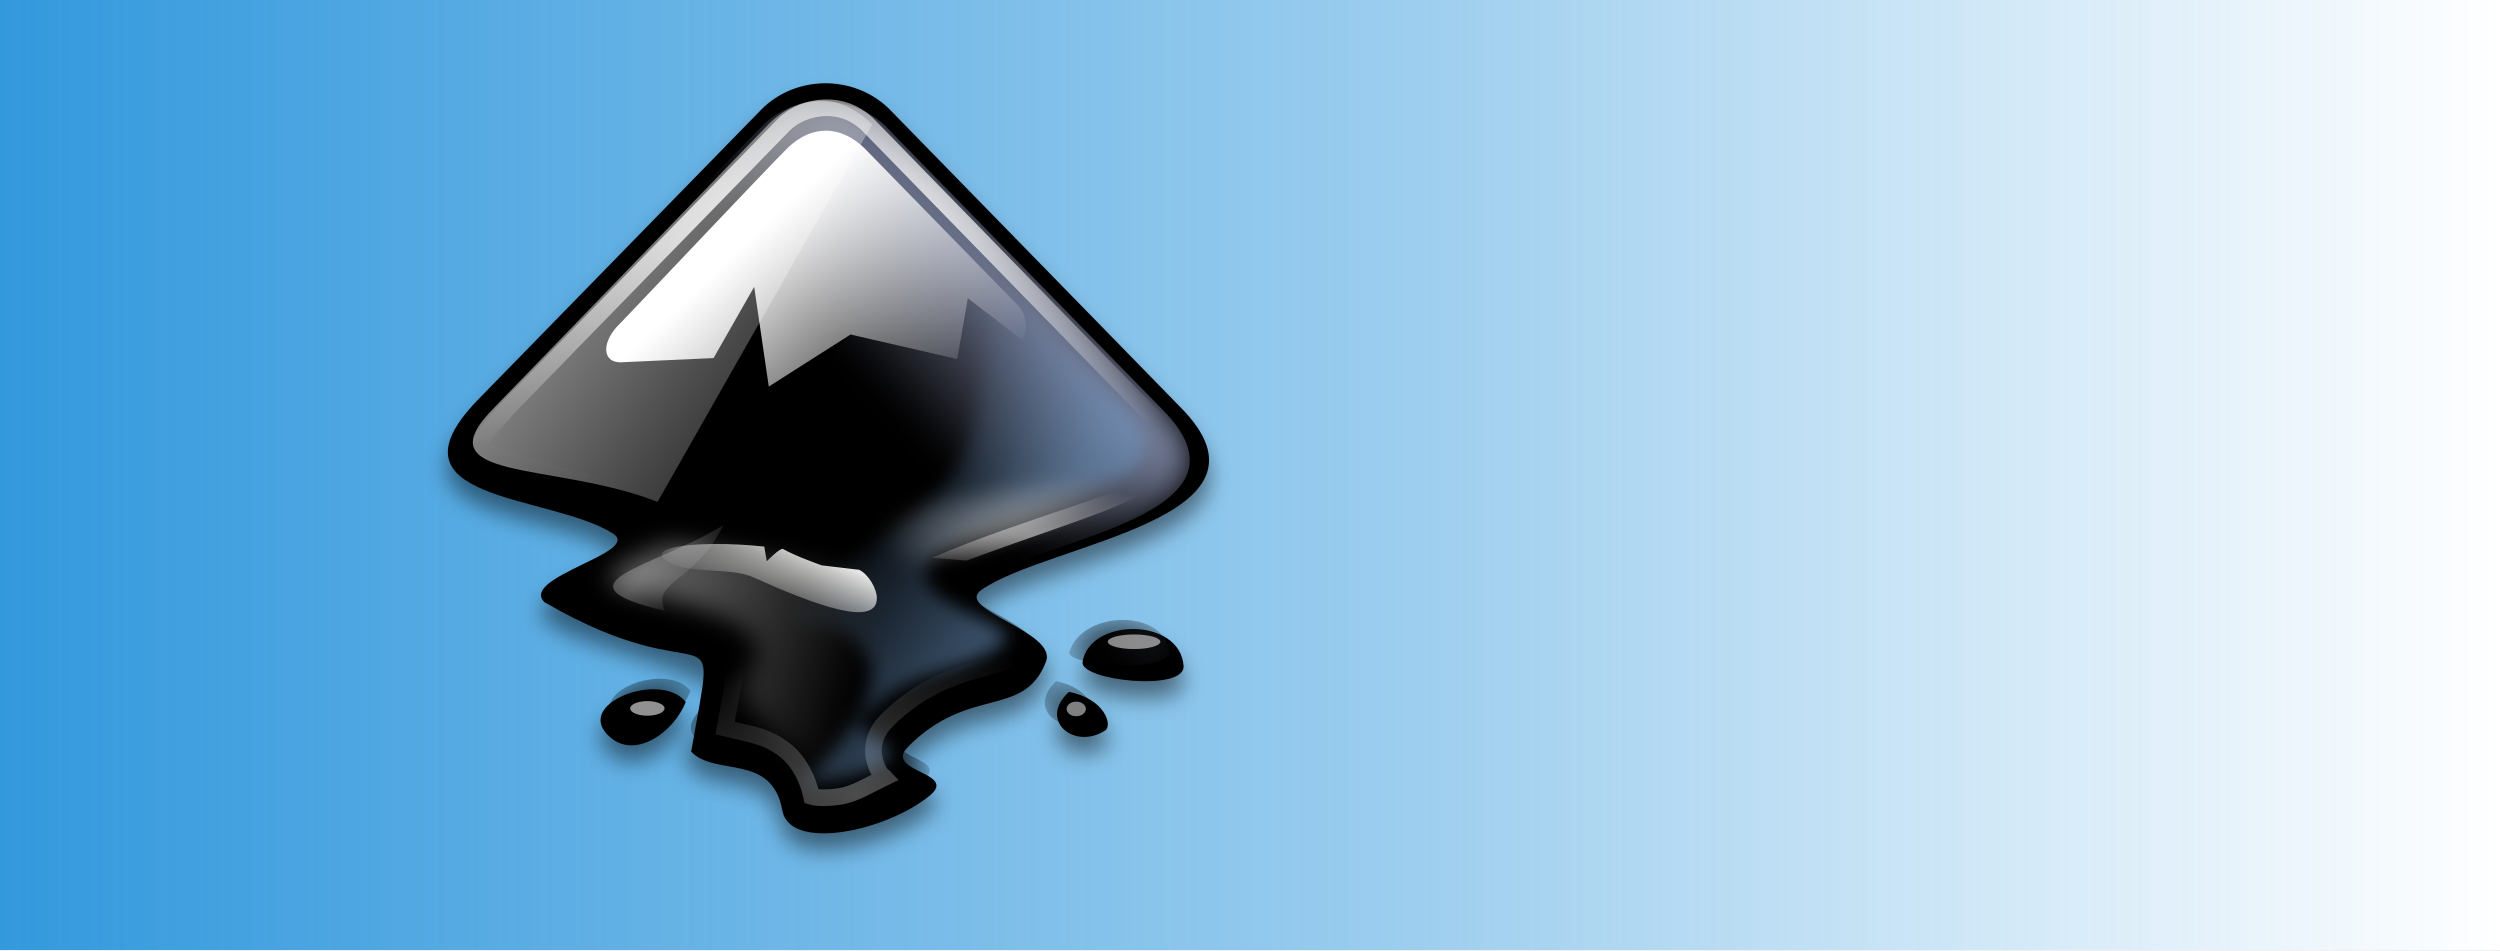
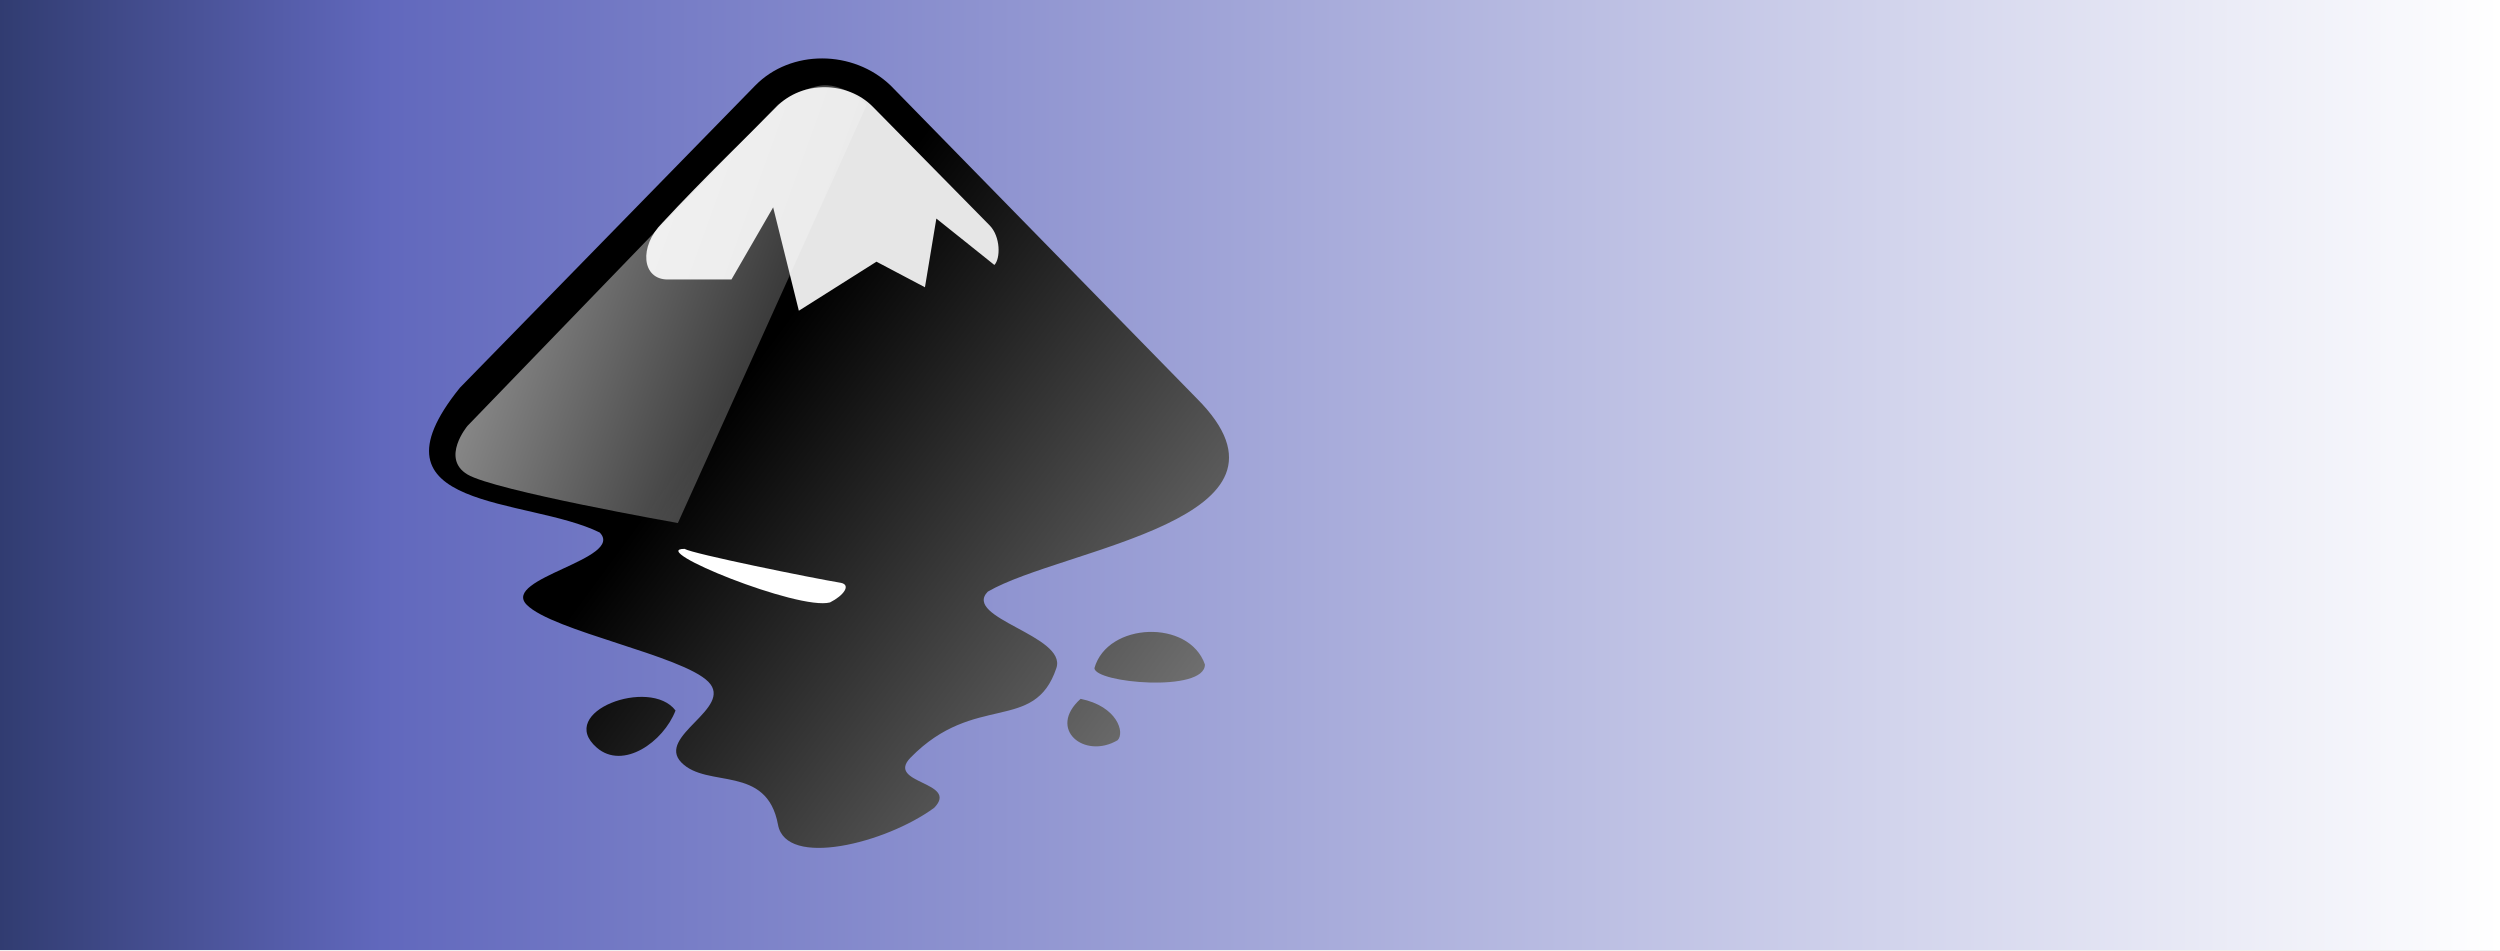
- <svg xmlns="http://www.w3.org/2000/svg" xmlns:xlink="http://www.w3.org/1999/xlink" width="150" height="57" id="svg2" version="1.1">
+ <svg xmlns="http://www.w3.org/2000/svg" xmlns:xlink="http://www.w3.org/1999/xlink" version="1.1" id="svg2" height="57" width="150">
  <defs id="defs4">
    <linearGradient id="linearGradient3604">
-       <stop style="stop-color:#3399dd;stop-opacity:1;" offset="0" id="stop3606" />
-       <stop id="stop3612" offset="0.55" style="stop-color:#3399dd;stop-opacity:0.498;" />
-       <stop style="stop-color:#3399dd;stop-opacity:0;" offset="1" id="stop3608" />
+       <stop id="stop3606" offset="0" style="stop-color:#313c71;stop-opacity:1" />
+       <stop style="stop-color:#6168bd;stop-opacity:1" offset="0.153" id="stop3612" />
+       <stop id="stop3608" offset="1" style="stop-color:#ffffff;stop-opacity:1" />
    </linearGradient>
-     <linearGradient xlink:href="#linearGradient3604" id="linearGradient3610" x1="0" y1="1023.862" x2="150" y2="1023.862" gradientUnits="userSpaceOnUse" />
-     <clipPath clipPathUnits="userSpaceOnUse" id="clipoutline1">
-       <path id="outline1" d="M 54.1,12.5 12.9,54.7 C -2.7,70.3 23,69 32.3,74.9 36.6,77.7 18.5,81.3 22.2,85 c 3.6,3.7 21.7,7.1 25.3,10.7 3.6,3.7 -7.3,7.6 -3.7,11.3 3.5,3.7 11.9,0.2 13.4,8.6 1.1,6.2 15.4,3.1 21.8,-2.2 4,-3.4 -6.9,-3.4 -3.3,-7.1 9,-9.1 17,-4.1 20.3,-12.5 1.8,-4.5 -13.6,-7.7 -9.5,-10.6 9.8,-6.9 45.8,-10.4 29.2,-27 L 73,12.5 c -5.3,-5 -14,-5 -18.9,0 z m -9.9,64.7 c 0.9,0 30.8,4 19.3,7.1 -4.4,1.2 -24.6,-7.1 -19.3,-7.1 z m 57.2,16.6 c 0,2.1 16.3,3.3 15.4,-0.5 -1.3,-6.4 -13.6,-5.9 -15.4,0.5 z m -69.5,11.1 c 3.7,3.2 9.3,-0.7 11.1,-5.2 -3.6,-4.7 -16.9,0.3 -11.1,5.2 z m 67.5,-6.7 c -4.6,4.2 0.8,8.6 5.3,5.7 1.2,-0.8 -0.1,-4.7 -5.3,-5.7 z" />
-     </clipPath>
-     <filter color-interpolation-filters="sRGB" id="filter9426-4">
-       <feGaussianBlur id="feGaussianBlur9428-0" stdDeviation="0.375" />
-     </filter>
-     <linearGradient y2="40" x2="60" y1="20" x1="82.119" gradientUnits="userSpaceOnUse" id="linearGradient6063-9" xlink:href="#linearGradient6053-4" />
-     <linearGradient id="linearGradient6053-4" gradientUnits="userSpaceOnUse">
-       <stop style="stop-color:#c0cdf9;stop-opacity:1" offset="0" id="stop6055-8" />
-       <stop style="stop-color:#000000;stop-opacity:1" offset="1" id="stop6057-8" />
+     <linearGradient gradientUnits="userSpaceOnUse" y2="1023.862" x2="150" y1="1023.862" x1="0" id="linearGradient3610" xlink:href="#linearGradient3604" />
+     <linearGradient gradientUnits="userSpaceOnUse" id="WhiteTransparent-7">
+       <stop id="stop7606-11" offset="0" style="stop-color:white;stop-opacity:1" />
+       <stop id="stop7608-5" offset="1" style="stop-color:white;stop-opacity:0" />
    </linearGradient>
-     <clipPath id="clipPath9096-2" clipPathUnits="userSpaceOnUse">
-       <use height="300" width="400" y="0" x="0" style="fill:#ffffff;fill-opacity:1" class="low-specularity" xlink:href="#outline1" id="use9098-4" />
-     </clipPath>
-     <filter color-interpolation-filters="sRGB" id="filter8490-5">
-       <feGaussianBlur id="feGaussianBlur8492-5" stdDeviation="2.416" />
-     </filter>
-     <linearGradient y2="50" x2="90" y1="20" x1="60" gradientTransform="matrix(0.2276599,0,0,0.2148177,139.8765,8.284069)" gradientUnits="userSpaceOnUse" id="linearGradient9431-1" xlink:href="#WhiteTransparent-7" />
-     <linearGradient id="WhiteTransparent-7" gradientUnits="userSpaceOnUse">
-       <stop style="stop-color:white;stop-opacity:1" offset="0" id="stop7606-11" />
-       <stop style="stop-color:white;stop-opacity:0" offset="1" id="stop7608-5" />
+     <linearGradient gradientUnits="userSpaceOnUse" y2="236.455" x2="107.796" y1="277.659" x1="163.785" id="linearGradient8007" xlink:href="#linearGradient8005" />
+     <linearGradient id="linearGradient8005">
+       <stop id="stop8001" offset="0" style="stop-color:#7d7d7d;stop-opacity:1" />
+       <stop id="stop8003" offset="1" style="stop-color:#000000;stop-opacity:1" />
    </linearGradient>
-     <radialGradient r="12.299" fy="14.006" fx="153.72" cy="14.006" cx="153.72" gradientTransform="matrix(1.478473,-0.03828973,0.01925212,0.7433782,-73.82038,9.624253)" gradientUnits="userSpaceOnUse" id="radialGradient6066-2" xlink:href="#linearGradient9121-7" />
-     <linearGradient id="linearGradient9121-7">
-       <stop id="stop9123-6" offset="0" style="stop-color:#ffffff;stop-opacity:1;" />
-       <stop id="stop9125-1" offset="1" style="stop-color:#ffffff;stop-opacity:0;" />
-     </linearGradient>
-     <radialGradient r="12.299" fy="34.791" fx="154.769" cy="34.791" cx="154.769" gradientTransform="matrix(0.8490896,-0.0737228,0.03481331,0.4009562,22.77249,30.91315)" gradientUnits="userSpaceOnUse" id="radialGradient9131-4" xlink:href="#linearGradient9121-7" />
-     <linearGradient xlink:href="#linearGradient10981-3-6-3" id="linearGradient11440-2" gradientUnits="userSpaceOnUse" gradientTransform="translate(-130.1657,-83.35279)" x1="195.813" y1="206.5" x2="148.7" y2="176.5" />
-     <linearGradient id="linearGradient10981-3-6-3">
-       <stop id="stop10983-2-9-2" offset="0" style="stop-color:#729fcf;stop-opacity:1;" />
-       <stop id="stop10985-3-9-2" offset="1" style="stop-color:#729fcf;stop-opacity:0;" />
-     </linearGradient>
-     <filter id="filter10997-7-3-1" color-interpolation-filters="sRGB">
-       <feGaussianBlur id="feGaussianBlur10999-0-1-6" stdDeviation="2.77" />
-     </filter>
-     <radialGradient r="34.25" fy="184.999" fx="205.302" cy="184.999" cx="205.302" gradientTransform="matrix(0.1678639,0.00386605,-0.00110869,0.04813956,130.3329,12.61817)" gradientUnits="userSpaceOnUse" id="radialGradient9260-8" xlink:href="#linearGradient8738-5" />
-     <linearGradient id="linearGradient8738-5">
-       <stop id="stop8740-7" offset="0" style="stop-color:#ffffff;stop-opacity:1;" />
-       <stop id="stop8742-6" offset="1" style="stop-color:#ffffff;stop-opacity:0;" />
-     </linearGradient>
-     <radialGradient r="34.25" fy="182.082" fx="217.5" cy="182.082" cx="217.5" gradientTransform="matrix(1,0,0,0.4233577,0,97.16423)" gradientUnits="userSpaceOnUse" id="radialGradient9262-1" xlink:href="#linearGradient8738-5" />
-     <filter color-interpolation-filters="sRGB" height="1.351" y="-0.175" width="1.149" x="-0.074" id="filter8764-8">
-       <feGaussianBlur id="feGaussianBlur8766-9" stdDeviation="2.12" />
-     </filter>
-     <linearGradient y2="84.48" x2="53.632" y1="76.246" x1="57.225" gradientTransform="matrix(0.267927,0,0,0.267927,141.4429,2.037978)" gradientUnits="userSpaceOnUse" id="linearGradient6070-2" xlink:href="#linearGradient5793-7" />
-     <linearGradient id="linearGradient5793-7">
-       <stop id="stop5795-9" offset="0" style="stop-color:#eeeeec;stop-opacity:1;" />
-       <stop id="stop5797-5" offset="1" style="stop-color:#eeeeec;stop-opacity:0;" />
-     </linearGradient>
-     <linearGradient y2="223.5" x2="153.5" y1="208.164" x1="95.5" gradientUnits="userSpaceOnUse" id="linearGradient6074-4" xlink:href="#linearGradient5899-3" />
-     <linearGradient id="linearGradient5899-3">
-       <stop id="stop5901-1" offset="0" style="stop-color:#ffffff;stop-opacity:1;" />
-       <stop id="stop5903-2" offset="1" style="stop-color:#ffffff;stop-opacity:0;" />
-     </linearGradient>
-     <filter color-interpolation-filters="sRGB" height="1.245" y="-0.122" width="1.165" x="-0.083" id="filter5983-3">
-       <feGaussianBlur id="feGaussianBlur5985-3" stdDeviation="3.687" />
-     </filter>
-     <linearGradient xlink:href="#WhiteTransparent-3-1" id="linearGradient11251-4" gradientUnits="userSpaceOnUse" gradientTransform="matrix(0.2200527,0,0,0.2200527,143.4169,5.609282)" x1="33" y1="35" x2="73.645" y2="65.416" />
-     <linearGradient id="WhiteTransparent-3-1" gradientUnits="userSpaceOnUse">
-       <stop style="stop-color:white;stop-opacity:1" offset="0" id="stop7606-2-1" />
-       <stop style="stop-color:white;stop-opacity:0" offset="1" id="stop7608-6-3" />
-     </linearGradient>
-     <linearGradient id="WhiteTransparent-0-7" gradientUnits="userSpaceOnUse">
-       <stop style="stop-color:white;stop-opacity:1" offset="0" id="stop7606-3-4" />
-       <stop style="stop-color:white;stop-opacity:0" offset="1" id="stop7608-7-2" />
-     </linearGradient>
-     <linearGradient y2="187.66" x2="82.754" y1="180.476" x1="73.712" gradientTransform="matrix(0.1496271,0,0,0.1496271,141.3952,-4.278314)" gradientUnits="userSpaceOnUse" id="linearGradient4862" xlink:href="#WhiteTransparent-0-7" />
+     <linearGradient gradientUnits="userSpaceOnUse" y2="240.043" x2="130.899" y1="207.08" x1="39.809" id="linearGradient8017" xlink:href="#WhiteTransparent-7" />
  </defs>
-   <g id="layer1" transform="translate(0,-995.3622)">
-     <rect style="fill:#ffffff;fill-opacity:1;stroke:none" id="rect8549" width="150" height="57" x="0" y="995.362" />
-     <rect style="fill:url(#linearGradient3610);fill-opacity:1;stroke:none" id="rect2830" width="150" height="57" x="0" y="995.362" />
-     <g style="display:inline;enable-background:new" transform="matrix(1.888045,0,0,1.888045,-248.0268,985.5116)" id="g9187">
-       <g transform="matrix(0.9277597,0,0,0.9277597,14.4185,-0.4125135)" id="g9104">
-         <path d="m 152.128,10.397 -9.589,9.819 c -3.631,3.63 2.351,3.327 4.515,4.7 1.001,0.652 -3.212,1.489 -2.351,2.35 0.838,0.861 5.051,1.652 5.888,2.49 0.838,0.861 -1.699,1.768 -0.861,2.629 0.815,0.861 2.77,0.047 3.119,2.001 0.256,1.443 3.584,0.721 5.074,-0.512 0.931,-0.791 -1.606,-0.791 -0.768,-1.652 2.095,-2.117 3.957,-0.954 4.725,-2.909 0.419,-1.047 -3.165,-1.792 -2.211,-2.466 2.281,-1.606 10.66,-2.42 6.796,-6.283 L 156.476,10.334 c -1.234,-1.163 -3.208,-1.1 -4.348,0.063 z m 11.009,18.917 c -0.101,0.635 3.526,1.033 3.459,0.133 -0.124,-1.67 -3.219,-1.651 -3.459,-0.133 z m -16.176,2.583 c 0.861,0.745 2.165,-0.163 2.583,-1.21 -0.838,-1.094 -3.933,0.07 -2.583,1.21 z m 15.71,-1.559 c -1.071,0.977 0.186,2.001 1.234,1.326 0.279,-0.186 -0.023,-1.094 -1.234,-1.326 z" id="path9380" style="opacity:0.468;filter:url(#filter9426-4)" />
-         <path id="use7633" d="m 152.128,9.826 -9.589,9.819 c -3.631,3.63 2.351,3.327 4.515,4.7 1.001,0.652 -3.212,1.489 -2.351,2.35 5.808,3.366 5.957,-0.227 5.027,5.119 0.815,0.861 2.77,0.047 3.119,2.001 0.256,1.443 3.584,0.721 5.074,-0.512 0.931,-0.791 -1.606,-0.791 -0.768,-1.652 2.095,-2.117 3.957,-0.954 4.725,-2.909 0.419,-1.047 -3.165,-1.792 -2.211,-2.466 2.281,-1.606 10.66,-2.42 6.796,-6.283 L 156.476,9.763 C 155.243,8.599 153.268,8.662 152.128,9.826 z M 163.137,28.743 c -0.101,0.635 3.526,1.033 3.459,0.133 -0.124,-1.67 -3.219,-1.651 -3.459,-0.133 z m -16.176,2.583 c 0.861,0.745 2.165,-0.163 2.583,-1.21 -0.838,-1.094 -3.933,0.07 -2.583,1.21 z m 15.71,-1.559 c -1.071,0.977 0.186,2.001 1.234,1.326 0.279,-0.186 -0.023,-1.094 -1.234,-1.326 z" />
-         <use transform="matrix(0.2220825,0,0,0.2220275,140.1571,7.59826)" height="300" width="400" y="0" x="0" style="opacity:0.67;fill:url(#linearGradient6063-9);filter:url(#filter8490-5)" class="low-specularity" xlink:href="#outline1" id="use9076" clip-path="url(#clipPath9096-2)" />
-         <path id="path9072" class="full-specularity" style="fill:url(#linearGradient9431-1)" d="m 155.645,11.124 5.269,5.395 c 0.341,0.322 0.341,0.988 0.137,1.181 l -1.844,-1.418 -0.364,2.084 -3.654,-0.84 -2.801,1.784 -0.5,-3.416 -1.391,2.439 -3.195,0.146 c -0.637,0 -0.653,-0.723 0.007,-1.346 1.298,-1.353 4.925,-5.199 5.722,-5.994 0.82,-0.795 1.795,-0.787 2.614,-0.014 z" />
-       </g>
-       <path transform="matrix(0.9277597,0,0,0.9277597,14.43247,-0.5780285)" style="fill:none;stroke:url(#radialGradient6066-2);stroke-width:0.571;stroke-miterlimit:4;stroke-opacity:1;stroke-dasharray:none;display:inline;enable-background:new" d="m 154.312,9.938 c -0.534,0.011 -1.077,0.226 -1.438,0.594 l -9.594,9.844 a 1.039,1.039 0 0 1 0,0.031 c -0.812,0.812 -0.835,1.207 -0.844,1.156 -0.004,-0.025 -0.053,-0.041 0.031,0.031 0.084,0.072 0.294,0.17 0.562,0.281 0.537,0.223 1.358,0.431 2.188,0.656 0.829,0.226 1.667,0.468 2.406,0.938 0.153,0.1 0.332,0.232 0.469,0.469 0.137,0.236 0.18,0.603 0.125,0.875 -0.11,0.544 -0.389,0.719 -0.594,0.875 -0.381,0.291 -0.747,0.476 -1.125,0.656 0.65,0.293 1.409,0.695 1.844,0.812 0.73,0.198 1.13,0.176 1.688,0.344 0.279,0.084 0.707,0.321 0.938,0.719 0.231,0.398 0.238,0.741 0.219,1.062 -0.028,0.451 -0.18,1.195 -0.312,1.906 0.186,0.046 0.288,0.065 0.812,0.188 0.394,0.092 0.879,0.251 1.312,0.625 0.411,0.354 0.712,0.909 0.844,1.531 0.139,0.044 0.509,0.061 0.938,0 0.537,-0.077 1.032,-0.401 1.562,-0.656 -0.036,-0.039 -0.056,-0.016 -0.094,-0.062 -0.178,-0.224 -0.338,-0.644 -0.281,-1.031 0.057,-0.388 0.241,-0.642 0.438,-0.844 1.222,-1.236 2.54,-1.6 3.344,-1.812 0.402,-0.106 0.67,-0.191 0.812,-0.281 0.049,-0.031 0.086,-0.119 0.125,-0.156 -0.167,-0.116 -0.348,-0.253 -0.625,-0.406 -0.36,-0.199 -0.714,-0.368 -1.094,-0.719 -0.19,-0.175 -0.464,-0.422 -0.5,-0.938 -0.036,-0.515 0.312,-0.988 0.594,-1.188 0.782,-0.55 1.753,-0.883 2.812,-1.25 1.06,-0.367 2.199,-0.753 3.062,-1.156 0.864,-0.403 1.382,-0.863 1.469,-1.062 0.043,-0.1 0.063,-0.128 0,-0.312 -0.063,-0.185 -0.278,-0.496 -0.688,-0.906 a 1.039,1.039 0 0 1 0,-0.031 L 155.75,10.5 c -0.011,-0.01 -0.02,-0.021 -0.031,-0.031 -0.412,-0.373 -0.887,-0.542 -1.406,-0.531 z" id="path9100" xlink:href="#use7633" />
-       <path xlink:href="#use7633" id="path9129" d="m 154.312,9.938 c -0.534,0.011 -1.077,0.226 -1.438,0.594 l -9.594,9.844 a 1.039,1.039 0 0 1 0,0.031 c -0.812,0.812 -0.835,1.207 -0.844,1.156 -0.004,-0.025 -0.053,-0.041 0.031,0.031 0.084,0.072 0.294,0.17 0.562,0.281 0.537,0.223 1.358,0.431 2.188,0.656 0.829,0.226 1.667,0.468 2.406,0.938 0.153,0.1 0.332,0.232 0.469,0.469 0.137,0.236 0.18,0.603 0.125,0.875 -0.11,0.544 -0.389,0.719 -0.594,0.875 -0.381,0.291 -0.747,0.476 -1.125,0.656 0.65,0.293 1.409,0.695 1.844,0.812 0.73,0.198 1.13,0.176 1.688,0.344 0.279,0.084 0.707,0.321 0.938,0.719 0.231,0.398 0.238,0.741 0.219,1.062 -0.028,0.451 -0.18,1.195 -0.312,1.906 0.186,0.046 0.288,0.065 0.812,0.188 0.394,0.092 0.879,0.251 1.312,0.625 0.411,0.354 0.712,0.909 0.844,1.531 0.139,0.044 0.509,0.061 0.938,0 0.537,-0.077 1.032,-0.401 1.562,-0.656 -0.036,-0.039 -0.056,-0.016 -0.094,-0.062 -0.178,-0.224 -0.338,-0.644 -0.281,-1.031 0.057,-0.388 0.241,-0.642 0.438,-0.844 1.222,-1.236 2.54,-1.6 3.344,-1.812 0.402,-0.106 0.67,-0.191 0.812,-0.281 0.049,-0.031 0.086,-0.119 0.125,-0.156 -0.167,-0.116 -0.348,-0.253 -0.625,-0.406 -0.36,-0.199 -0.714,-0.368 -1.094,-0.719 -0.19,-0.175 -0.464,-0.422 -0.5,-0.938 -0.036,-0.515 0.312,-0.988 0.594,-1.188 0.782,-0.55 1.753,-0.883 2.812,-1.25 1.06,-0.367 2.199,-0.753 3.062,-1.156 0.864,-0.403 1.382,-0.863 1.469,-1.062 0.043,-0.1 0.063,-0.128 0,-0.312 -0.063,-0.185 -0.278,-0.496 -0.688,-0.906 a 1.039,1.039 0 0 1 0,-0.031 L 155.75,10.5 c -0.011,-0.01 -0.02,-0.021 -0.031,-0.031 -0.412,-0.373 -0.887,-0.542 -1.406,-0.531 z" style="opacity:0.3;fill:none;stroke:url(#radialGradient9131-4);stroke-width:0.571;stroke-miterlimit:4;stroke-opacity:1;stroke-dasharray:none;display:inline;enable-background:new" transform="matrix(0.9277597,0,0,0.9277597,14.43247,-0.5780285)" />
-       <path transform="matrix(0.6293469,0,0,0.7061979,-45.59795,-27.09985)" d="m 339.781,74.641 c 0,0.181 -0.595,0.328 -1.328,0.328 -0.734,0 -1.328,-0.147 -1.328,-0.328 0,-0.181 0.595,-0.328 1.328,-0.328 0.734,0 1.328,0.147 1.328,0.328 z" id="path9133" style="opacity:0.527;fill:#ffffff;fill-opacity:1;fill-rule:nonzero;stroke:none;stroke-width:1;marker:none;visibility:visible;display:inline;overflow:visible;enable-background:accumulate" />
-       <path transform="matrix(0.09941528,0,0,0.09941528,155.9746,13.06994)" id="path10207-4" d="m 8.834,171.647 c 0,0 22.592,-2.128 27.818,-8.646 3.058,-3.814 -12.151,-8.264 -8.868,-12 12.35,-14.054 22.731,-13.467 37.05,-19.354 14.319,-5.886 9.035,-8.769 4.404,-11.354 -7.933,-4.426 -25.587,-9.142 -19.747,-19.646 5.877,-10.57 57.343,-25.25 57.343,-25.25 15.596,-5.328 13.639,-14.964 6,-23 l -46,-45.75 c 0,0 2.283,43.389 -7,62 -11.472,22.999 -72.544,48.662 -47,51.5 9,1 13.321,4.071 17,11 7.576,14.269 -21,40.5 -21,40.5 z" style="opacity:0.484;color:#000000;fill:url(#linearGradient11440-2);fill-opacity:1;fill-rule:nonzero;stroke:none;stroke-width:2;marker:none;visibility:visible;display:inline;overflow:visible;filter:url(#filter10997-7-3-1);enable-background:accumulate" />
-       <path transform="matrix(0.5296484,0,0,0.5296484,-11.72226,-13.86416)" d="m 335.312,78.562 c 0,0.242 -0.259,0.438 -0.578,0.438 -0.319,0 -0.578,-0.196 -0.578,-0.438 0,-0.242 0.259,-0.438 0.578,-0.438 0.319,0 0.578,0.196 0.578,0.438 z" id="path9135" style="opacity:0.502;fill:#ffffff;fill-opacity:1;fill-rule:nonzero;stroke:none;stroke-width:1;marker:none;visibility:visible;display:inline;overflow:visible;enable-background:accumulate" />
-       <path transform="matrix(0.5296484,0,0,0.5296484,-11.72226,-13.86416)" d="m 310.031,78.531 c 0,0.242 -0.462,0.438 -1.031,0.438 -0.57,0 -1.031,-0.196 -1.031,-0.438 0,-0.242 0.462,-0.438 1.031,-0.438 0.57,0 1.031,0.196 1.031,0.438 z" id="path9137" style="opacity:0.567;fill:#ffffff;fill-opacity:1;fill-rule:nonzero;stroke:none;stroke-width:1;marker:none;visibility:visible;display:inline;overflow:visible;enable-background:accumulate" />
-       <path id="path9256" d="m 162.082,23.03 c 4.22,-1.553 5.576,-1.766 6.967,-3.156 -1.578,0.929 -5.281,1.857 -8.056,3.067 l 1.089,0.09 z" style="opacity:0.552;fill:url(#radialGradient9260-8);fill-opacity:1;fill-rule:evenodd;stroke:none;display:inline;enable-background:new" />
-       <path style="opacity:0.626;fill:url(#radialGradient9262-1);fill-opacity:1;fill-rule:evenodd;stroke:none;display:inline;filter:url(#filter8764-8);enable-background:new" d="M 183.753,183.739 C 244.857,162.085 234.024,160.219 244.5,154 c -19.428,7.437 -56.49,5.494 -69.255,26.264 l 8.509,3.475 z" id="path9258" transform="matrix(0.1539033,0,0,0.1338092,131.1387,-1.046078)" />
-       <path style="fill:url(#linearGradient6070-2);fill-opacity:1;fill-rule:evenodd;stroke:none;display:inline;enable-background:new" d="m 152.509,23.013 c 0.675,0.496 2.009,0.197 2.809,0.557 1.922,0.865 3.936,1.621 3.914,0.64 -0.006,-0.283 -0.259,-0.74 -0.563,-0.885 0,0 -1.188,-0.141 -1.188,-0.141 0,0 -0.827,-0.288 -1.231,-0.521 -0.084,-0.049 -0.517,0.391 -0.517,0.391 0,0 -0.078,-0.467 -0.078,-0.467 -0.562,-0.06 -1.119,-0.086 -1.609,-0.082 -1.175,0.009 -1.967,0.193 -1.538,0.508 z" id="path6068" />
-       <path style="opacity:0.325;fill:url(#linearGradient6074-4);fill-opacity:1;fill-rule:evenodd;stroke:none;display:inline;filter:url(#filter5983-3);enable-background:new" d="m 95.5,172 c -5.091,1.502 -21.592,7.737 -19.25,12.5 2.244,4.563 40.611,6.401 46.5,20 2.568,5.93 -5.892,10.403 -3.75,16.5 1.65,4.695 14.412,16.491 22.486,22.068 6.333,4.374 14.651,-3.522 11.264,-10.068 -5.396,-10.428 18.443,-23.199 29.25,-29 6.305,-3.384 -13,-20 -13,-20 0,0 -73.5,-12 -73.5,-12 z" id="path6072" transform="matrix(0.09943509,0,0,0.09943509,143.1852,5.359236)" />
-       <path class="specularity" style="opacity:0.505;fill:url(#linearGradient11251-4);stroke:none;display:inline;enable-background:new" d="m 147.114,18.13 c -2.443,2.421 1.848,1.738 5.149,3.037 l 6.822,-11.993 c -1.034,-1.056 -2.355,-0.968 -3.301,0 l -8.67,8.956 z" id="path7643-7" />
-       <path style="opacity:0.251;fill:url(#linearGradient4862);fill-opacity:1;fill-rule:nonzero;stroke:none;stroke-width:2.048;marker:none;visibility:visible;display:inline;overflow:visible;enable-background:accumulate" d="m 154.352,21.91 c -2.172,1.343 -5.549,1.832 -1.853,2.724 -0.44,-0.98 0.953,-0.872 1.853,-2.724 z" id="path5049-3" />
+   <g transform="translate(0,-995.3622)" id="layer1">
+     <rect y="995.362" x="0" height="57" width="150" id="rect8549" style="fill:#ffffff;fill-opacity:1;stroke:none" />
+     <rect y="995.362" x="0" height="57" width="150" id="rect2830" style="fill:url(#linearGradient3610);fill-opacity:1;stroke:none" />
+     <g style="display:inline;fill:#000000" id="g2092" transform="matrix(0.5303099,0,0,0.5303099,-12.39635,892.4632)">
+       <path d="m 108.824,203.712 -33.413,34.192 c -11.289,13.981 7.683,12.354 15.816,16.381 2.917,2.982 -11.182,5.183 -8.265,8.168 2.917,2.982 17.642,5.745 20.564,8.728 2.917,2.982 -5.972,6.146 -3.054,9.128 2.917,2.982 9.665,0.157 10.929,7.041 0.9,4.92 12.16,2.114 17.667,-1.915 2.917,-2.985 -5.581,-2.704 -2.664,-5.686 7.255,-7.419 14.01,-2.696 16.493,-10.13 1.226,-3.674 -10.68,-5.663 -7.758,-8.646 8.394,-4.902 37.408,-8.093 23.641,-21.86 l -34.634,-35.4 c -4.236,-4.067 -11.304,-4.111 -15.321,0 z m 38.38,65.906 c 0,1.696 12.498,2.808 12.498,-0.4 -1.781,-5.153 -11.021,-4.805 -12.498,0.4 z m -56.3,9.014 c 2.96,2.559 7.531,-0.637 8.902,-4.208 -2.868,-3.81 -13.603,0.137 -8.902,4.208 z M 145.637,273.103 c -3.815,3.422 0.428,6.895 4.188,4.683 0.838,-0.851 -0.022,-3.833 -4.188,-4.683 z" id="path2313" style="fill:url(#linearGradient8007);fill-opacity:1;stroke-width:0.249" />
+       <path d="m 100.828,256.135 c 0.893,0.555 14.398,3.298 17.699,3.845 1.144,0.241 0.333,1.42 -1.244,2.216 -3.557,0.945 -20.808,-6.061 -16.455,-6.061 z" id="path2315" style="fill:#ffffff;fill-opacity:1;stroke-width:0.249" />
+       <path d="m 122.125,206.11 13.22,13.426 c 1.254,1.281 1.236,3.763 0.535,4.477 l -6.564,-5.25 -1.291,7.775 -5.484,-2.895 -8.782,5.549 -2.908,-11.697 -4.718,8.163 h -7.213 c -2.94,0 -3.286,-3.731 -0.614,-6.402 4.666,-5.037 10.021,-10.17 12.931,-13.145 2.925,-2.99 8.021,-2.905 10.889,0 z" id="path2317" style="fill:#e6e6e6;fill-opacity:1;stroke-width:0.249" />
+       <path id="path8009" d="m 111.365,205.904 -35.1,36.32 c 0,0 -3.052,3.663 0,5.494 3.052,1.831 23.807,5.494 23.807,5.494 l 21.365,-47.308 c 0,0 -2.747,-2.747 -5.494,-2.136 -2.747,0.61 -4.578,2.136 -4.578,2.136 z" style="fill:url(#linearGradient8017);fill-opacity:1;stroke:none;stroke-width:0.863px;stroke-linecap:butt;stroke-linejoin:miter;stroke-opacity:1" />
    </g>
  </g>
</svg>
